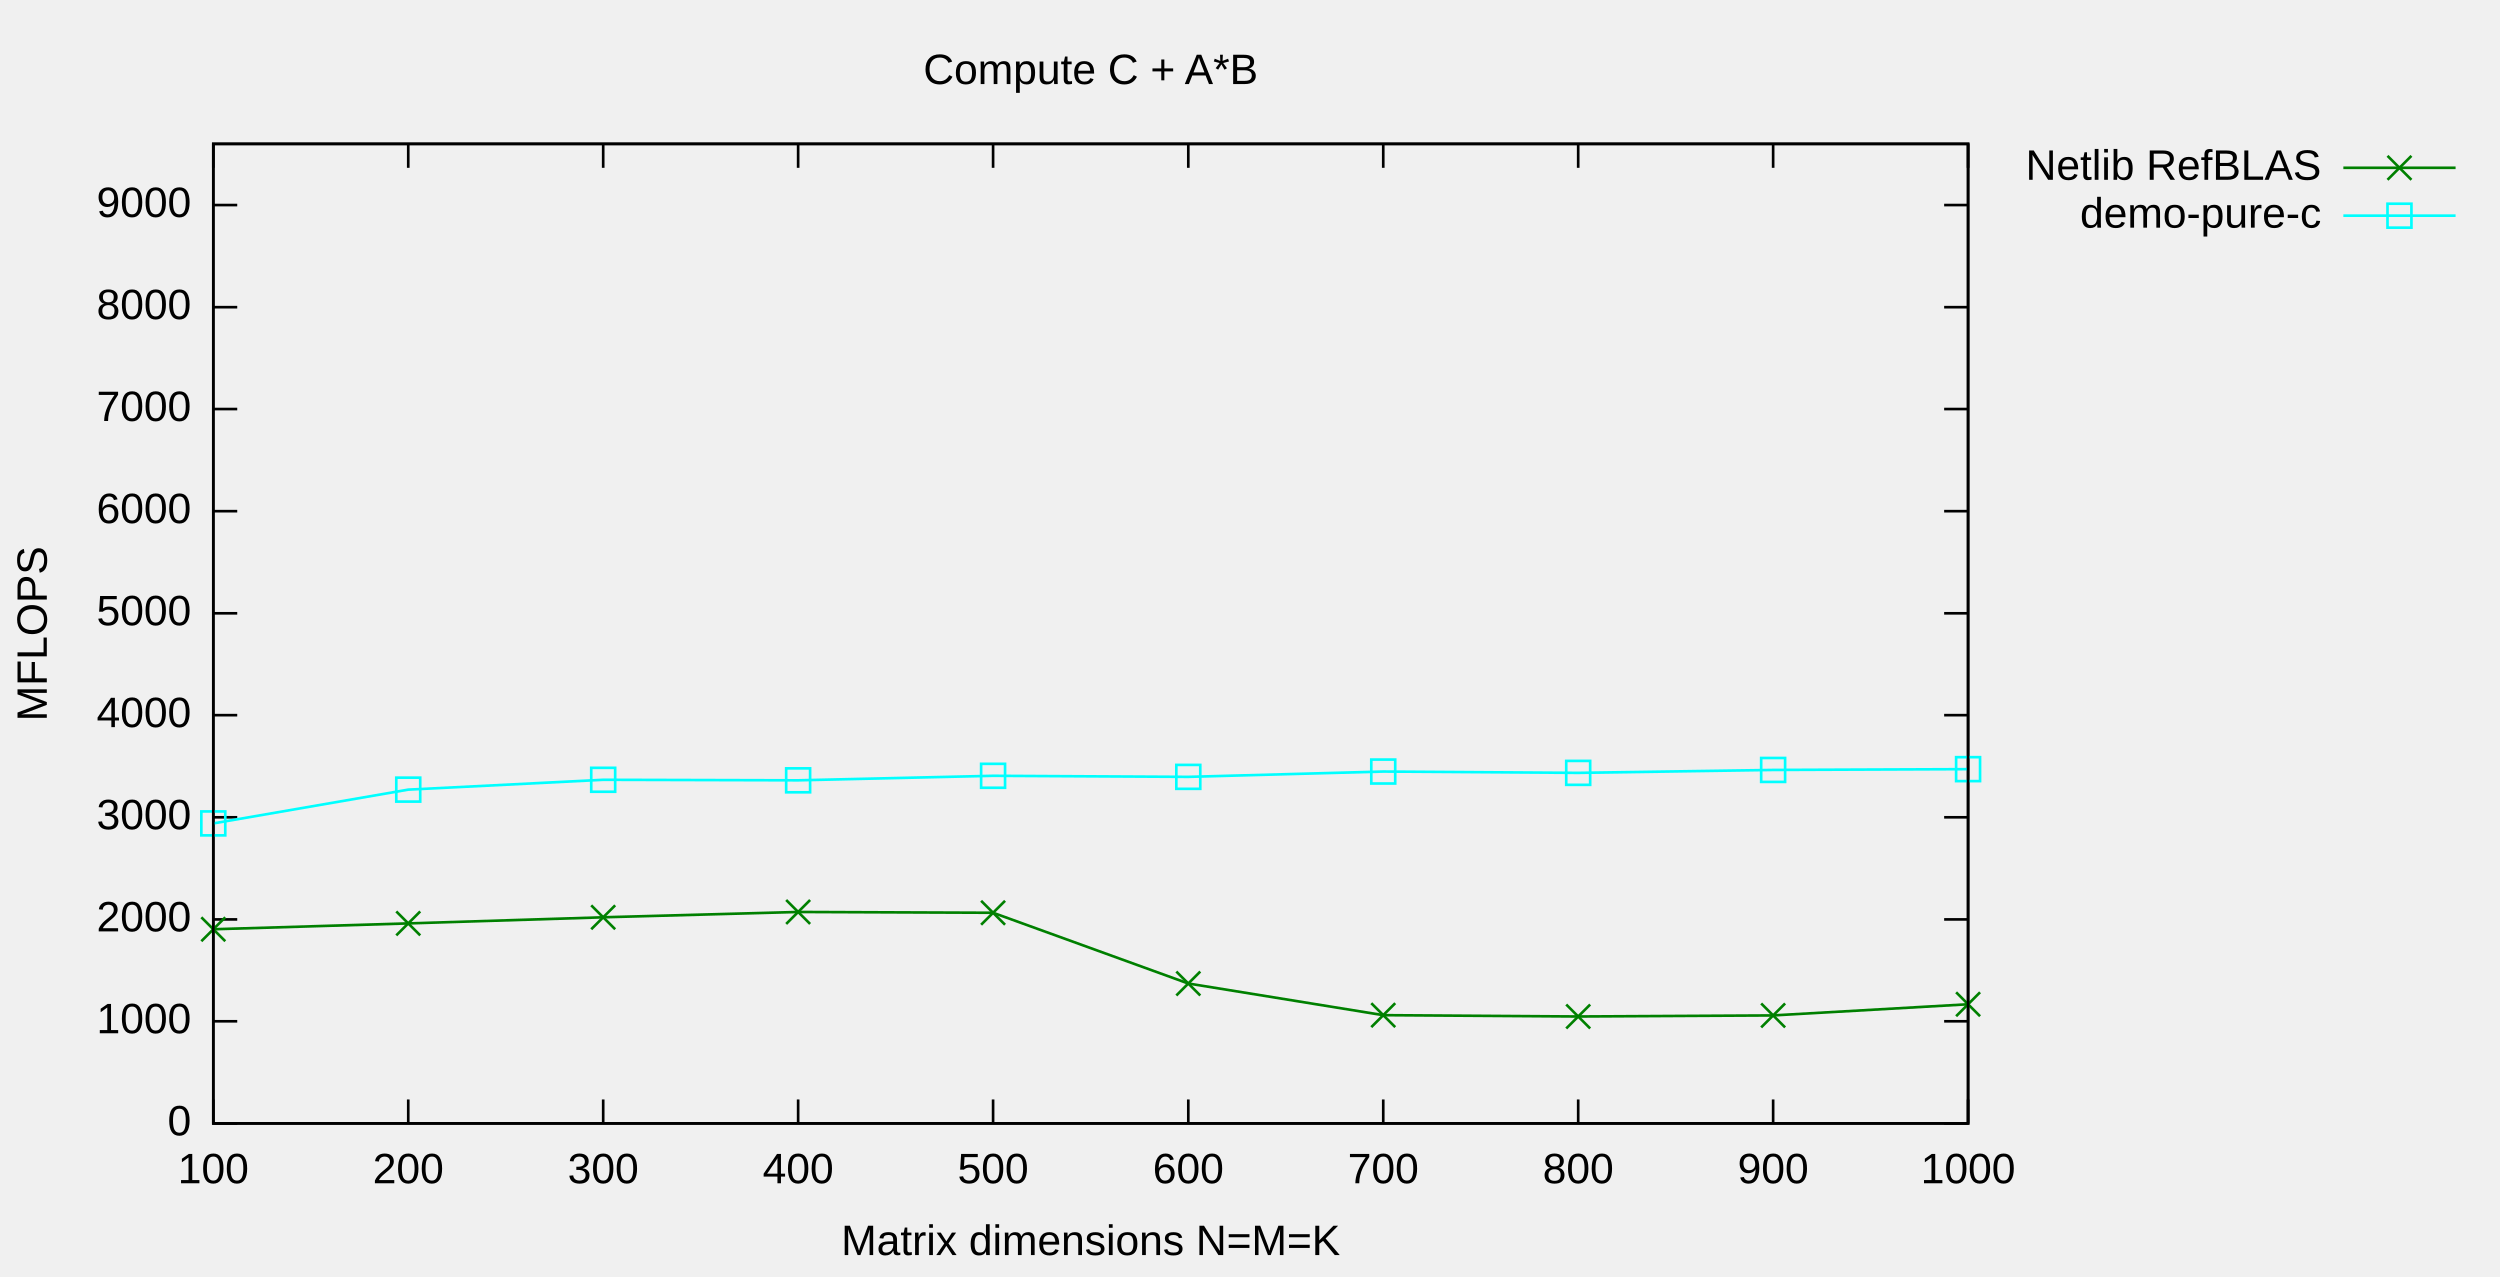
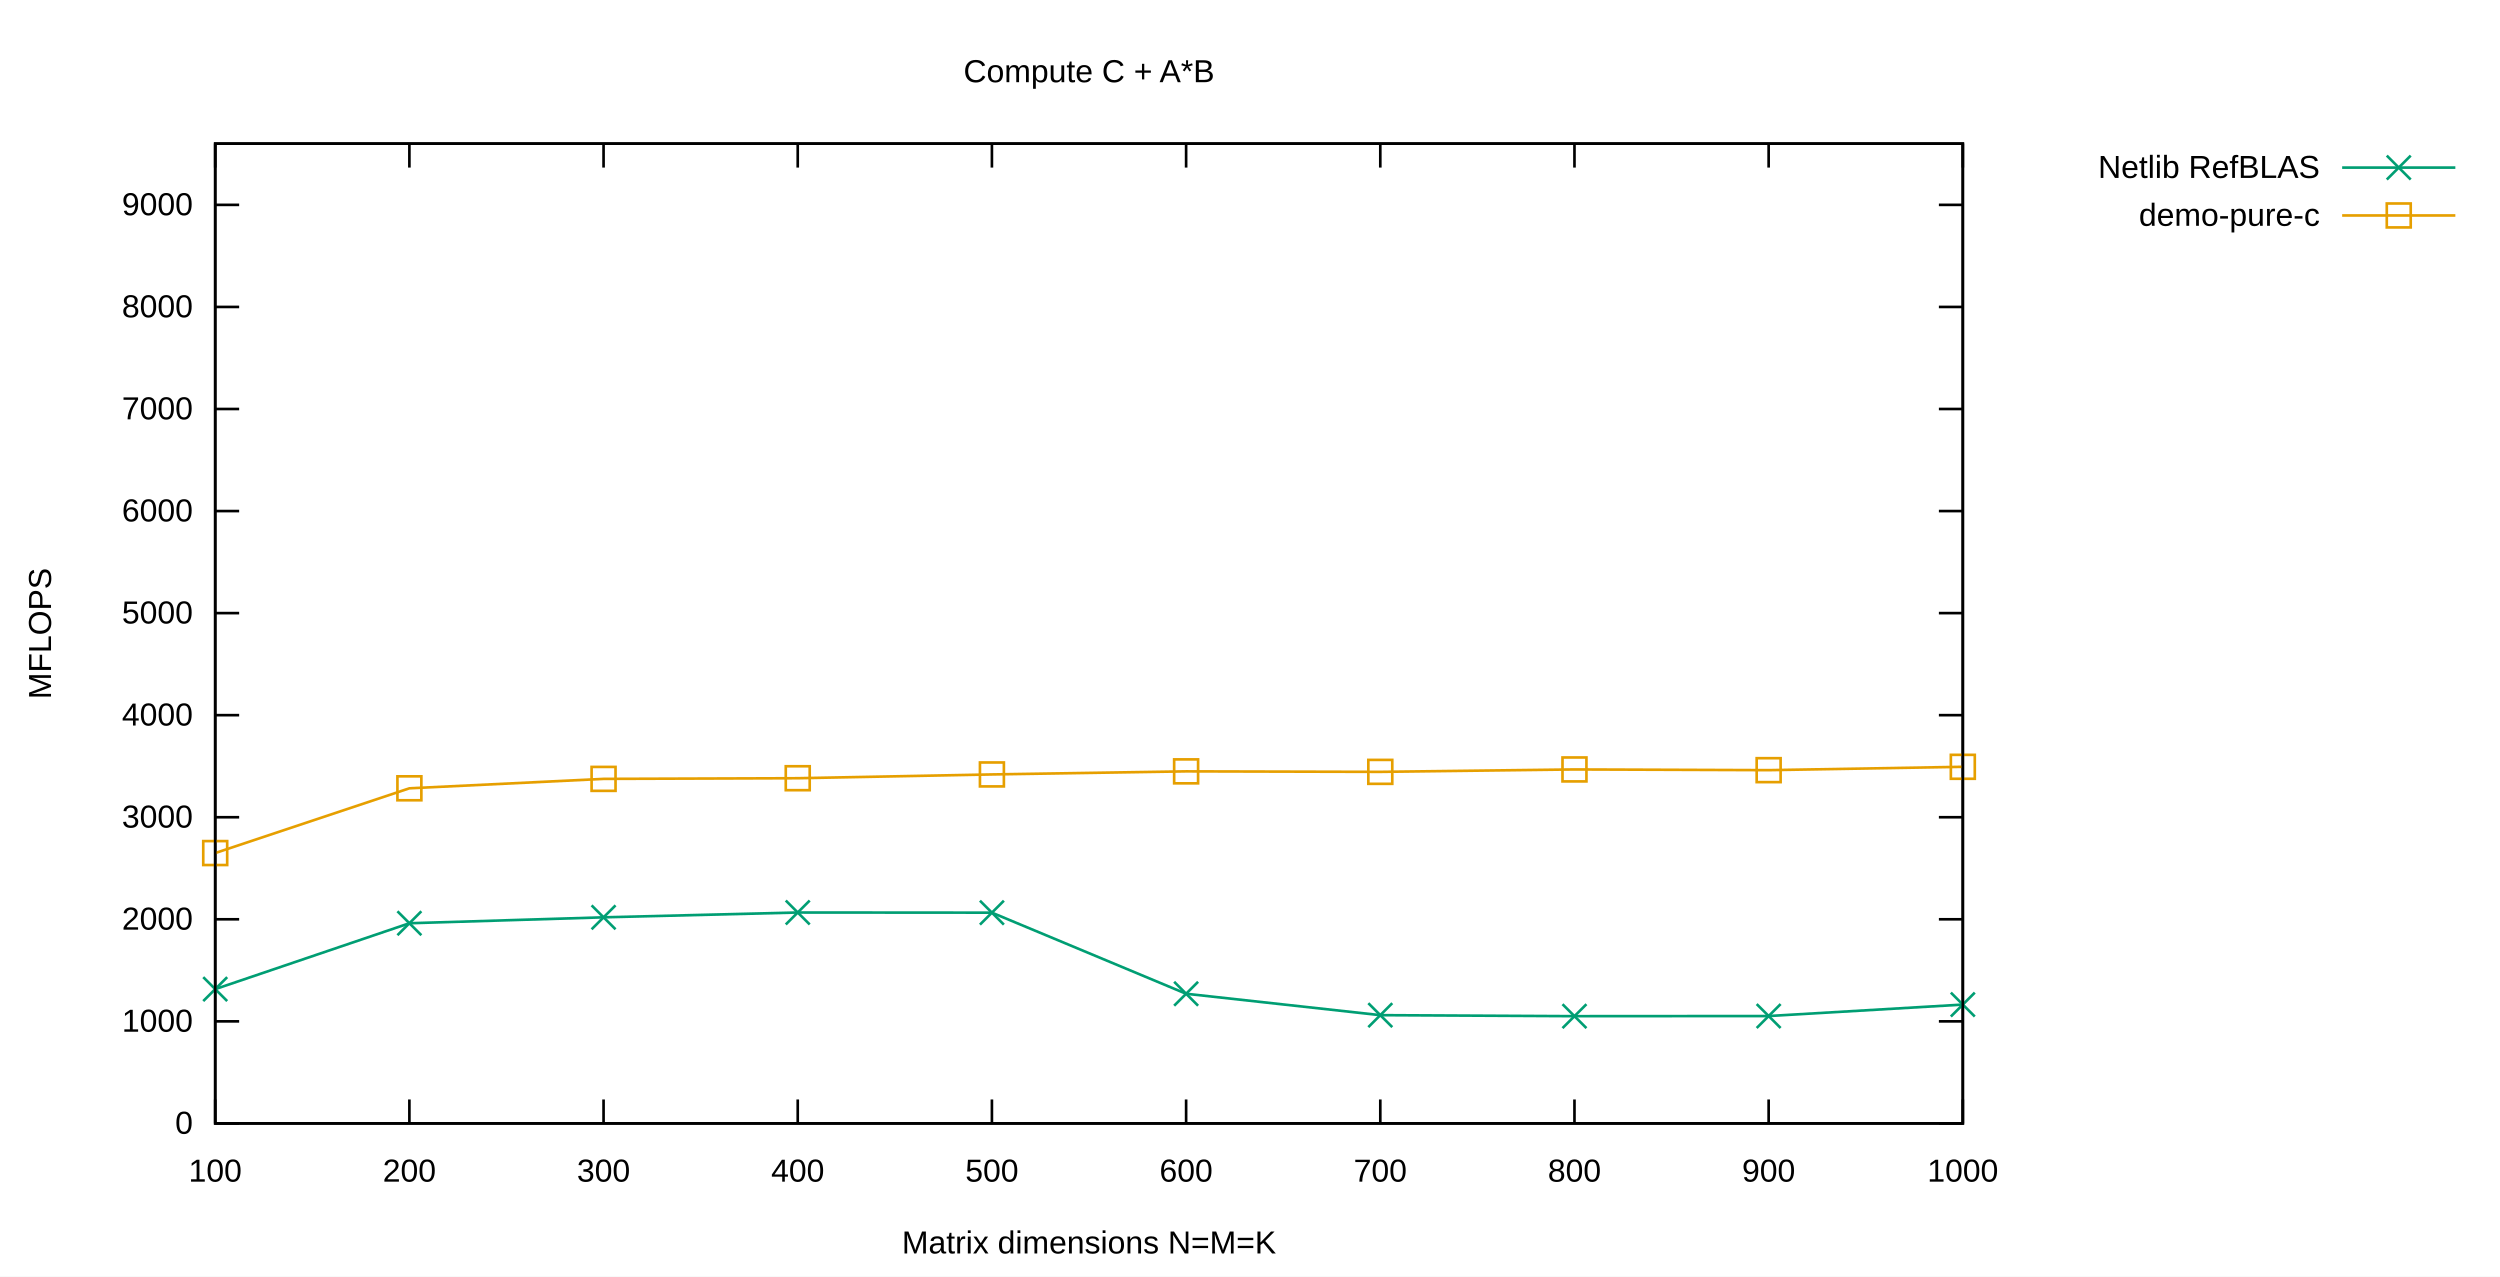
<svg xmlns="http://www.w3.org/2000/svg" xmlns:xlink="http://www.w3.org/1999/xlink" width="940" height="480" viewBox="0 0 940 480">
  <g id="gnuplot_canvas">
-     <rect x="0" y="0" width="940" height="480" fill="none" />
+     <rect x="0" y="0" width="940" height="480" fill="#ffffff" />
    <defs>
-       <circle id="gpDot" r="0.5" stroke-width="0.5" />
+       <circle id="gpDot" r="0.5" stroke-width="0.5" stroke="currentColor" />
      <path id="gpPt0" stroke-width="0.222" stroke="currentColor" d="M-1,0 h2 M0,-1 v2" />
      <path id="gpPt1" stroke-width="0.222" stroke="currentColor" d="M-1,-1 L1,1 M1,-1 L-1,1" />
      <path id="gpPt2" stroke-width="0.222" stroke="currentColor" d="M-1,0 L1,0 M0,-1 L0,1 M-1,-1 L1,1 M-1,1 L1,-1" />
      <rect id="gpPt3" stroke-width="0.222" stroke="currentColor" x="-1" y="-1" width="2" height="2" />
      <rect id="gpPt4" stroke-width="0.222" stroke="currentColor" fill="currentColor" x="-1" y="-1" width="2" height="2" />
      <circle id="gpPt5" stroke-width="0.222" stroke="currentColor" cx="0" cy="0" r="1" />
      <use xlink:href="#gpPt5" id="gpPt6" fill="currentColor" stroke="none" />
      <path id="gpPt7" stroke-width="0.222" stroke="currentColor" d="M0,-1.33 L-1.33,0.67 L1.33,0.67 z" />
      <use xlink:href="#gpPt7" id="gpPt8" fill="currentColor" stroke="none" />
      <use xlink:href="#gpPt7" id="gpPt9" stroke="currentColor" transform="rotate(180)" />
      <use xlink:href="#gpPt9" id="gpPt10" fill="currentColor" stroke="none" />
      <use xlink:href="#gpPt3" id="gpPt11" stroke="currentColor" transform="rotate(45)" />
      <use xlink:href="#gpPt11" id="gpPt12" fill="currentColor" stroke="none" />
+       <path id="gpPt13" stroke-width="0.222" stroke="currentColor" d="M0,1.330 L1.265,0.411 L0.782,-1.067 L-0.782,-1.076 L-1.265,0.411 z" />
+       <use xlink:href="#gpPt13" id="gpPt14" fill="currentColor" stroke="none" />
+       <filter id="textbox" filterUnits="objectBoundingBox" x="0" y="0" height="1" width="1">
+         <feFlood flood-color="#FFFFFF" flood-opacity="1" result="bgnd" />
+         <feComposite in="SourceGraphic" in2="bgnd" operator="atop" />
+       </filter>
+       <filter id="greybox" filterUnits="objectBoundingBox" x="0" y="0" height="1" width="1">
+         <feFlood flood-color="lightgrey" flood-opacity="1" result="grey" />
+         <feComposite in="SourceGraphic" in2="grey" operator="atop" />
+       </filter>
    </defs>
-     <g style="fill:none; color:white; stroke:currentColor; stroke-width:1.00; stroke-linecap:butt; stroke-linejoin:miter">
- </g>
-     <g style="fill:none; color:black; stroke:currentColor; stroke-width:1.00; stroke-linecap:butt; stroke-linejoin:miter">
-       <path stroke="black" d="M80.2,422.4 L89.2,422.4 M740.0,422.4 L731.0,422.4  " />
-       <g transform="translate(71.9,426.9)" style="stroke:none; fill:black; font-family:Arial; font-size:12.00pt; text-anchor:end">
-         <text> 0</text>
-       </g>
-       <path stroke="black" d="M80.2,384.0 L89.2,384.0 M740.0,384.0 L731.0,384.0  " />
-       <g transform="translate(71.9,388.5)" style="stroke:none; fill:black; font-family:Arial; font-size:12.00pt; text-anchor:end">
-         <text> 1000</text>
-       </g>
-       <path stroke="black" d="M80.2,345.7 L89.2,345.7 M740.0,345.7 L731.0,345.7  " />
-       <g transform="translate(71.9,350.2)" style="stroke:none; fill:black; font-family:Arial; font-size:12.00pt; text-anchor:end">
-         <text> 2000</text>
-       </g>
-       <path stroke="black" d="M80.2,307.3 L89.2,307.3 M740.0,307.3 L731.0,307.3  " />
-       <g transform="translate(71.9,311.8)" style="stroke:none; fill:black; font-family:Arial; font-size:12.00pt; text-anchor:end">
-         <text> 3000</text>
-       </g>
-       <path stroke="black" d="M80.2,268.9 L89.2,268.9 M740.0,268.9 L731.0,268.9  " />
-       <g transform="translate(71.9,273.4)" style="stroke:none; fill:black; font-family:Arial; font-size:12.00pt; text-anchor:end">
-         <text> 4000</text>
-       </g>
-       <path stroke="black" d="M80.2,230.6 L89.2,230.6 M740.0,230.6 L731.0,230.6  " />
-       <g transform="translate(71.9,235.1)" style="stroke:none; fill:black; font-family:Arial; font-size:12.00pt; text-anchor:end">
-         <text> 5000</text>
-       </g>
-       <path stroke="black" d="M80.2,192.2 L89.2,192.2 M740.0,192.2 L731.0,192.2  " />
-       <g transform="translate(71.9,196.7)" style="stroke:none; fill:black; font-family:Arial; font-size:12.00pt; text-anchor:end">
-         <text> 6000</text>
-       </g>
-       <path stroke="black" d="M80.2,153.8 L89.2,153.8 M740.0,153.8 L731.0,153.8  " />
-       <g transform="translate(71.9,158.3)" style="stroke:none; fill:black; font-family:Arial; font-size:12.00pt; text-anchor:end">
-         <text> 7000</text>
-       </g>
-       <path stroke="black" d="M80.2,115.5 L89.2,115.5 M740.0,115.5 L731.0,115.5  " />
-       <g transform="translate(71.9,120.0)" style="stroke:none; fill:black; font-family:Arial; font-size:12.00pt; text-anchor:end">
-         <text> 8000</text>
-       </g>
-       <path stroke="black" d="M80.2,77.1 L89.2,77.1 M740.0,77.1 L731.0,77.1  " />
-       <g transform="translate(71.9,81.6)" style="stroke:none; fill:black; font-family:Arial; font-size:12.00pt; text-anchor:end">
-         <text> 9000</text>
-       </g>
-       <path stroke="black" d="M80.2,422.4 L80.2,413.4 M80.2,54.1 L80.2,63.1  " />
-       <g transform="translate(80.2,444.9)" style="stroke:none; fill:black; font-family:Arial; font-size:12.00pt; text-anchor:middle">
-         <text> 100</text>
-       </g>
-       <path stroke="black" d="M153.5,422.4 L153.5,413.4 M153.5,54.1 L153.5,63.1  " />
-       <g transform="translate(153.5,444.9)" style="stroke:none; fill:black; font-family:Arial; font-size:12.00pt; text-anchor:middle">
-         <text> 200</text>
-       </g>
-       <path stroke="black" d="M226.8,422.4 L226.8,413.4 M226.8,54.1 L226.8,63.1  " />
-       <g transform="translate(226.8,444.9)" style="stroke:none; fill:black; font-family:Arial; font-size:12.00pt; text-anchor:middle">
-         <text> 300</text>
-       </g>
-       <path stroke="black" d="M300.1,422.4 L300.1,413.4 M300.1,54.1 L300.1,63.1  " />
-       <g transform="translate(300.1,444.9)" style="stroke:none; fill:black; font-family:Arial; font-size:12.00pt; text-anchor:middle">
-         <text> 400</text>
-       </g>
-       <path stroke="black" d="M373.4,422.4 L373.4,413.4 M373.4,54.1 L373.4,63.1  " />
-       <g transform="translate(373.4,444.9)" style="stroke:none; fill:black; font-family:Arial; font-size:12.00pt; text-anchor:middle">
-         <text> 500</text>
-       </g>
-       <path stroke="black" d="M446.8,422.4 L446.8,413.4 M446.8,54.1 L446.8,63.1  " />
-       <g transform="translate(446.8,444.9)" style="stroke:none; fill:black; font-family:Arial; font-size:12.00pt; text-anchor:middle">
-         <text> 600</text>
-       </g>
-       <path stroke="black" d="M520.1,422.4 L520.1,413.4 M520.1,54.1 L520.1,63.1  " />
-       <g transform="translate(520.1,444.9)" style="stroke:none; fill:black; font-family:Arial; font-size:12.00pt; text-anchor:middle">
-         <text> 700</text>
-       </g>
-       <path stroke="black" d="M593.4,422.4 L593.4,413.4 M593.4,54.1 L593.4,63.1  " />
-       <g transform="translate(593.4,444.9)" style="stroke:none; fill:black; font-family:Arial; font-size:12.00pt; text-anchor:middle">
-         <text> 800</text>
-       </g>
-       <path stroke="black" d="M666.7,422.4 L666.7,413.4 M666.7,54.1 L666.7,63.1  " />
-       <g transform="translate(666.7,444.9)" style="stroke:none; fill:black; font-family:Arial; font-size:12.00pt; text-anchor:middle">
-         <text> 900</text>
-       </g>
-       <path stroke="black" d="M740.0,422.4 L740.0,413.4 M740.0,54.1 L740.0,63.1  " />
-       <g transform="translate(740.0,444.9)" style="stroke:none; fill:black; font-family:Arial; font-size:12.00pt; text-anchor:middle">
-         <text> 1000</text>
-       </g>
-       <path stroke="black" d="M80.2,54.1 L80.2,422.4 L740.0,422.4 L740.0,54.1 L80.2,54.1 Z  " />
-       <g transform="translate(17.6,238.3) rotate(270)" style="stroke:none; fill:black; font-family:Arial; font-size:12.00pt; text-anchor:middle">
-         <text>MFLOPS</text>
-       </g>
-       <g transform="translate(410.1,471.9)" style="stroke:none; fill:black; font-family:Arial; font-size:12.00pt; text-anchor:middle">
-         <text>Matrix dimensions N=M=K</text>
-       </g>
-       <g transform="translate(410.1,31.6)" style="stroke:none; fill:black; font-family:Arial; font-size:12.00pt; text-anchor:middle">
-         <text>Compute C + A*B</text>
-       </g>
-     </g>
+     <g fill="none" color="#FFFFFF" stroke="currentColor" stroke-width="1.00" stroke-linecap="butt" stroke-linejoin="miter">
+ </g>
+     <g fill="none" color="black" stroke="currentColor" stroke-width="1.00" stroke-linecap="butt" stroke-linejoin="miter">
+       <path stroke="black" d="M80.92,422.40 L89.92,422.40 M738.02,422.40 L729.02,422.40  " />
+       <g transform="translate(72.53,426.30)" stroke="none" fill="black" font-family="Arial" font-size="12.00" text-anchor="end">
+         <text>
+           <tspan font-family="Arial"> 0</tspan>
+         </text>
+       </g>
+     </g>
+     <g fill="none" color="black" stroke="currentColor" stroke-width="1.00" stroke-linecap="butt" stroke-linejoin="miter">
+       <path stroke="black" d="M80.92,384.03 L89.92,384.03 M738.02,384.03 L729.02,384.03  " />
+       <g transform="translate(72.53,387.93)" stroke="none" fill="black" font-family="Arial" font-size="12.00" text-anchor="end">
+         <text>
+           <tspan font-family="Arial"> 1000</tspan>
+         </text>
+       </g>
+     </g>
+     <g fill="none" color="black" stroke="currentColor" stroke-width="1.00" stroke-linecap="butt" stroke-linejoin="miter">
+       <path stroke="black" d="M80.92,345.65 L89.92,345.65 M738.02,345.65 L729.02,345.65  " />
+       <g transform="translate(72.53,349.55)" stroke="none" fill="black" font-family="Arial" font-size="12.00" text-anchor="end">
+         <text>
+           <tspan font-family="Arial"> 2000</tspan>
+         </text>
+       </g>
+     </g>
+     <g fill="none" color="black" stroke="currentColor" stroke-width="1.00" stroke-linecap="butt" stroke-linejoin="miter">
+       <path stroke="black" d="M80.92,307.28 L89.92,307.28 M738.02,307.28 L729.02,307.28  " />
+       <g transform="translate(72.53,311.18)" stroke="none" fill="black" font-family="Arial" font-size="12.00" text-anchor="end">
+         <text>
+           <tspan font-family="Arial"> 3000</tspan>
+         </text>
+       </g>
+     </g>
+     <g fill="none" color="black" stroke="currentColor" stroke-width="1.00" stroke-linecap="butt" stroke-linejoin="miter">
+       <path stroke="black" d="M80.92,268.90 L89.92,268.90 M738.02,268.90 L729.02,268.90  " />
+       <g transform="translate(72.53,272.80)" stroke="none" fill="black" font-family="Arial" font-size="12.00" text-anchor="end">
+         <text>
+           <tspan font-family="Arial"> 4000</tspan>
+         </text>
+       </g>
+     </g>
+     <g fill="none" color="black" stroke="currentColor" stroke-width="1.00" stroke-linecap="butt" stroke-linejoin="miter">
+       <path stroke="black" d="M80.92,230.53 L89.92,230.53 M738.02,230.53 L729.02,230.53  " />
+       <g transform="translate(72.53,234.43)" stroke="none" fill="black" font-family="Arial" font-size="12.00" text-anchor="end">
+         <text>
+           <tspan font-family="Arial"> 5000</tspan>
+         </text>
+       </g>
+     </g>
+     <g fill="none" color="black" stroke="currentColor" stroke-width="1.00" stroke-linecap="butt" stroke-linejoin="miter">
+       <path stroke="black" d="M80.92,192.16 L89.92,192.16 M738.02,192.16 L729.02,192.16  " />
+       <g transform="translate(72.53,196.06)" stroke="none" fill="black" font-family="Arial" font-size="12.00" text-anchor="end">
+         <text>
+           <tspan font-family="Arial"> 6000</tspan>
+         </text>
+       </g>
+     </g>
+     <g fill="none" color="black" stroke="currentColor" stroke-width="1.00" stroke-linecap="butt" stroke-linejoin="miter">
+       <path stroke="black" d="M80.92,153.78 L89.92,153.78 M738.02,153.78 L729.02,153.78  " />
+       <g transform="translate(72.53,157.68)" stroke="none" fill="black" font-family="Arial" font-size="12.00" text-anchor="end">
+         <text>
+           <tspan font-family="Arial"> 7000</tspan>
+         </text>
+       </g>
+     </g>
+     <g fill="none" color="black" stroke="currentColor" stroke-width="1.00" stroke-linecap="butt" stroke-linejoin="miter">
+       <path stroke="black" d="M80.92,115.41 L89.92,115.41 M738.02,115.41 L729.02,115.41  " />
+       <g transform="translate(72.53,119.31)" stroke="none" fill="black" font-family="Arial" font-size="12.00" text-anchor="end">
+         <text>
+           <tspan font-family="Arial"> 8000</tspan>
+         </text>
+       </g>
+     </g>
+     <g fill="none" color="black" stroke="currentColor" stroke-width="1.00" stroke-linecap="butt" stroke-linejoin="miter">
+       <path stroke="black" d="M80.92,77.03 L89.92,77.03 M738.02,77.03 L729.02,77.03  " />
+       <g transform="translate(72.53,80.93)" stroke="none" fill="black" font-family="Arial" font-size="12.00" text-anchor="end">
+         <text>
+           <tspan font-family="Arial"> 9000</tspan>
+         </text>
+       </g>
+     </g>
+     <g fill="none" color="black" stroke="currentColor" stroke-width="1.00" stroke-linecap="butt" stroke-linejoin="miter">
+       <path stroke="black" d="M80.92,422.40 L80.92,413.40 M80.92,54.01 L80.92,63.01  " />
+       <g transform="translate(80.92,444.30)" stroke="none" fill="black" font-family="Arial" font-size="12.00" text-anchor="middle">
+         <text>
+           <tspan font-family="Arial"> 100</tspan>
+         </text>
+       </g>
+     </g>
+     <g fill="none" color="black" stroke="currentColor" stroke-width="1.00" stroke-linecap="butt" stroke-linejoin="miter">
+       <path stroke="black" d="M153.93,422.40 L153.93,413.40 M153.93,54.01 L153.93,63.01  " />
+       <g transform="translate(153.93,444.30)" stroke="none" fill="black" font-family="Arial" font-size="12.00" text-anchor="middle">
+         <text>
+           <tspan font-family="Arial"> 200</tspan>
+         </text>
+       </g>
+     </g>
+     <g fill="none" color="black" stroke="currentColor" stroke-width="1.00" stroke-linecap="butt" stroke-linejoin="miter">
+       <path stroke="black" d="M226.94,422.40 L226.94,413.40 M226.94,54.01 L226.94,63.01  " />
+       <g transform="translate(226.94,444.30)" stroke="none" fill="black" font-family="Arial" font-size="12.00" text-anchor="middle">
+         <text>
+           <tspan font-family="Arial"> 300</tspan>
+         </text>
+       </g>
+     </g>
+     <g fill="none" color="black" stroke="currentColor" stroke-width="1.00" stroke-linecap="butt" stroke-linejoin="miter">
+       <path stroke="black" d="M299.95,422.40 L299.95,413.40 M299.95,54.01 L299.95,63.01  " />
+       <g transform="translate(299.95,444.30)" stroke="none" fill="black" font-family="Arial" font-size="12.00" text-anchor="middle">
+         <text>
+           <tspan font-family="Arial"> 400</tspan>
+         </text>
+       </g>
+     </g>
+     <g fill="none" color="black" stroke="currentColor" stroke-width="1.00" stroke-linecap="butt" stroke-linejoin="miter">
+       <path stroke="black" d="M372.96,422.40 L372.96,413.40 M372.96,54.01 L372.96,63.01  " />
+       <g transform="translate(372.96,444.30)" stroke="none" fill="black" font-family="Arial" font-size="12.00" text-anchor="middle">
+         <text>
+           <tspan font-family="Arial"> 500</tspan>
+         </text>
+       </g>
+     </g>
+     <g fill="none" color="black" stroke="currentColor" stroke-width="1.00" stroke-linecap="butt" stroke-linejoin="miter">
+       <path stroke="black" d="M445.98,422.40 L445.98,413.40 M445.98,54.01 L445.98,63.01  " />
+       <g transform="translate(445.98,444.30)" stroke="none" fill="black" font-family="Arial" font-size="12.00" text-anchor="middle">
+         <text>
+           <tspan font-family="Arial"> 600</tspan>
+         </text>
+       </g>
+     </g>
+     <g fill="none" color="black" stroke="currentColor" stroke-width="1.00" stroke-linecap="butt" stroke-linejoin="miter">
+       <path stroke="black" d="M518.99,422.40 L518.99,413.40 M518.99,54.01 L518.99,63.01  " />
+       <g transform="translate(518.99,444.30)" stroke="none" fill="black" font-family="Arial" font-size="12.00" text-anchor="middle">
+         <text>
+           <tspan font-family="Arial"> 700</tspan>
+         </text>
+       </g>
+     </g>
+     <g fill="none" color="black" stroke="currentColor" stroke-width="1.00" stroke-linecap="butt" stroke-linejoin="miter">
+       <path stroke="black" d="M592.00,422.40 L592.00,413.40 M592.00,54.01 L592.00,63.01  " />
+       <g transform="translate(592.00,444.30)" stroke="none" fill="black" font-family="Arial" font-size="12.00" text-anchor="middle">
+         <text>
+           <tspan font-family="Arial"> 800</tspan>
+         </text>
+       </g>
+     </g>
+     <g fill="none" color="black" stroke="currentColor" stroke-width="1.00" stroke-linecap="butt" stroke-linejoin="miter">
+       <path stroke="black" d="M665.01,422.40 L665.01,413.40 M665.01,54.01 L665.01,63.01  " />
+       <g transform="translate(665.01,444.30)" stroke="none" fill="black" font-family="Arial" font-size="12.00" text-anchor="middle">
+         <text>
+           <tspan font-family="Arial"> 900</tspan>
+         </text>
+       </g>
+     </g>
+     <g fill="none" color="black" stroke="currentColor" stroke-width="1.00" stroke-linecap="butt" stroke-linejoin="miter">
+       <path stroke="black" d="M738.02,422.40 L738.02,413.40 M738.02,54.01 L738.02,63.01  " />
+       <g transform="translate(738.02,444.30)" stroke="none" fill="black" font-family="Arial" font-size="12.00" text-anchor="middle">
+         <text>
+           <tspan font-family="Arial"> 1000</tspan>
+         </text>
+       </g>
+     </g>
+     <g fill="none" color="black" stroke="currentColor" stroke-width="1.00" stroke-linecap="butt" stroke-linejoin="miter">
+ </g>
+     <g fill="none" color="black" stroke="currentColor" stroke-width="1.00" stroke-linecap="butt" stroke-linejoin="miter">
+       <path stroke="black" d="M80.92,54.01 L80.92,422.40 L738.02,422.40 L738.02,54.01 L80.92,54.01 Z  " />
+     </g>
+     <g fill="none" color="black" stroke="currentColor" stroke-width="1.00" stroke-linecap="butt" stroke-linejoin="miter">
+ </g>
    <g id="gnuplot_plot_1">
-       <g style="fill:none; color:green; stroke:currentColor; stroke-width:1.00; stroke-linecap:butt; stroke-linejoin:miter">
-         <g transform="translate(872.8,67.6)" style="stroke:none; fill:black; font-family:Arial; font-size:12.00pt; text-anchor:end">
-           <text>Netlib RefBLAS</text>
+       <g fill="none" color="black" stroke="currentColor" stroke-width="1.00" stroke-linecap="butt" stroke-linejoin="miter">
+         <g transform="translate(872.26,66.91)" stroke="none" fill="black" font-family="Arial" font-size="12.00" text-anchor="end">
+           <text>
+             <tspan font-family="Arial">Netlib RefBLAS</tspan>
+           </text>
        </g>
-         <path d="M881.1,63.1 L923.3,63.1 M80.2,349.4 L153.5,347.2 L226.8,344.9 L300.1,342.9 L373.4,343.2 L446.8,369.8    L520.1,381.7 L593.4,382.2 L666.7,381.8 L740.0,377.6  " />
-         <use xlink:href="#gpPt1" transform="translate(80.2,349.4) scale(4.50)" />
-         <use xlink:href="#gpPt1" transform="translate(153.5,347.2) scale(4.50)" />
-         <use xlink:href="#gpPt1" transform="translate(226.8,344.9) scale(4.50)" />
-         <use xlink:href="#gpPt1" transform="translate(300.1,342.9) scale(4.50)" />
-         <use xlink:href="#gpPt1" transform="translate(373.4,343.2) scale(4.50)" />
-         <use xlink:href="#gpPt1" transform="translate(446.8,369.8) scale(4.50)" />
-         <use xlink:href="#gpPt1" transform="translate(520.1,381.7) scale(4.50)" />
-         <use xlink:href="#gpPt1" transform="translate(593.4,382.2) scale(4.50)" />
-         <use xlink:href="#gpPt1" transform="translate(666.7,381.8) scale(4.50)" />
-         <use xlink:href="#gpPt1" transform="translate(740.0,377.6) scale(4.50)" />
-         <use xlink:href="#gpPt1" transform="translate(902.2,63.1) scale(4.50)" />
+       </g>
+       <g fill="none" color="black" stroke="currentColor" stroke-width="1.00" stroke-linecap="butt" stroke-linejoin="miter">
+         <path stroke="rgb(  0, 158, 115)" d="M880.65,63.01 L923.21,63.01 M80.92,371.91 L153.93,347.14 L226.94,344.91 L299.95,343.10 L372.96,343.16 L445.98,373.65   L518.99,381.70 L592.00,382.08 L665.01,382.03 L738.02,377.72  " />
+         <use xlink:href="#gpPt1" transform="translate(80.92,371.91) scale(4.50)" color="rgb(  0, 158, 115)" />
+         <use xlink:href="#gpPt1" transform="translate(153.93,347.14) scale(4.50)" color="rgb(  0, 158, 115)" />
+         <use xlink:href="#gpPt1" transform="translate(226.94,344.91) scale(4.50)" color="rgb(  0, 158, 115)" />
+         <use xlink:href="#gpPt1" transform="translate(299.95,343.10) scale(4.50)" color="rgb(  0, 158, 115)" />
+         <use xlink:href="#gpPt1" transform="translate(372.96,343.16) scale(4.50)" color="rgb(  0, 158, 115)" />
+         <use xlink:href="#gpPt1" transform="translate(445.98,373.65) scale(4.50)" color="rgb(  0, 158, 115)" />
+         <use xlink:href="#gpPt1" transform="translate(518.99,381.70) scale(4.50)" color="rgb(  0, 158, 115)" />
+         <use xlink:href="#gpPt1" transform="translate(592.00,382.08) scale(4.50)" color="rgb(  0, 158, 115)" />
+         <use xlink:href="#gpPt1" transform="translate(665.01,382.03) scale(4.50)" color="rgb(  0, 158, 115)" />
+         <use xlink:href="#gpPt1" transform="translate(738.02,377.72) scale(4.50)" color="rgb(  0, 158, 115)" />
+         <use xlink:href="#gpPt1" transform="translate(901.93,63.01) scale(4.50)" color="rgb(  0, 158, 115)" />
      </g>
    </g>
    <g id="gnuplot_plot_2">
-       <g style="fill:none; color:cyan; stroke:currentColor; stroke-width:1.00; stroke-linecap:butt; stroke-linejoin:miter">
-         <g transform="translate(872.8,85.6)" style="stroke:none; fill:black; font-family:Arial; font-size:12.00pt; text-anchor:end">
-           <text>demo-pure-c</text>
+       <g fill="none" color="black" stroke="currentColor" stroke-width="1.00" stroke-linecap="butt" stroke-linejoin="miter">
+         <g transform="translate(872.26,84.91)" stroke="none" fill="black" font-family="Arial" font-size="12.00" text-anchor="end">
+           <text>
+             <tspan font-family="Arial">demo-pure-c</tspan>
+           </text>
        </g>
-         <path d="M881.1,81.1 L923.3,81.1 M80.2,309.6 L153.5,296.9 L226.8,293.2 L300.1,293.4 L373.4,291.7 L446.8,292.1    L520.1,290.1 L593.4,290.6 L666.7,289.5 L740.0,289.2  " />
-         <use xlink:href="#gpPt3" transform="translate(80.2,309.6) scale(4.50)" />
-         <use xlink:href="#gpPt3" transform="translate(153.5,296.9) scale(4.50)" />
-         <use xlink:href="#gpPt3" transform="translate(226.8,293.2) scale(4.50)" />
-         <use xlink:href="#gpPt3" transform="translate(300.1,293.4) scale(4.50)" />
-         <use xlink:href="#gpPt3" transform="translate(373.4,291.7) scale(4.50)" />
-         <use xlink:href="#gpPt3" transform="translate(446.8,292.1) scale(4.50)" />
-         <use xlink:href="#gpPt3" transform="translate(520.1,290.1) scale(4.50)" />
-         <use xlink:href="#gpPt3" transform="translate(593.4,290.6) scale(4.50)" />
-         <use xlink:href="#gpPt3" transform="translate(666.7,289.5) scale(4.50)" />
-         <use xlink:href="#gpPt3" transform="translate(740.0,289.2) scale(4.50)" />
-         <use xlink:href="#gpPt3" transform="translate(902.2,81.1) scale(4.50)" />
-       </g>
-     </g>
-     <g style="fill:none; color:black; stroke:currentColor; stroke-width:1.00; stroke-linecap:butt; stroke-linejoin:miter">
-       <path stroke="black" d="M80.2,54.1 L80.2,422.4 L740.0,422.4 L740.0,54.1 L80.2,54.1 Z  " />
-     </g>
+       </g>
+       <g fill="none" color="black" stroke="currentColor" stroke-width="1.00" stroke-linecap="butt" stroke-linejoin="miter">
+         <path stroke="rgb(230, 159,   0)" d="M880.65,81.01 L923.21,81.01 M80.92,320.75 L153.93,296.40 L226.94,292.86 L299.95,292.61 L372.96,291.19 L445.98,290.03   L518.99,290.22 L592.00,289.31 L665.01,289.58 L738.02,288.32  " />
+         <use xlink:href="#gpPt3" transform="translate(80.92,320.75) scale(4.50)" color="rgb(230, 159,   0)" />
+         <use xlink:href="#gpPt3" transform="translate(153.93,296.40) scale(4.50)" color="rgb(230, 159,   0)" />
+         <use xlink:href="#gpPt3" transform="translate(226.94,292.86) scale(4.50)" color="rgb(230, 159,   0)" />
+         <use xlink:href="#gpPt3" transform="translate(299.95,292.61) scale(4.50)" color="rgb(230, 159,   0)" />
+         <use xlink:href="#gpPt3" transform="translate(372.96,291.19) scale(4.50)" color="rgb(230, 159,   0)" />
+         <use xlink:href="#gpPt3" transform="translate(445.98,290.03) scale(4.50)" color="rgb(230, 159,   0)" />
+         <use xlink:href="#gpPt3" transform="translate(518.99,290.22) scale(4.50)" color="rgb(230, 159,   0)" />
+         <use xlink:href="#gpPt3" transform="translate(592.00,289.31) scale(4.50)" color="rgb(230, 159,   0)" />
+         <use xlink:href="#gpPt3" transform="translate(665.01,289.58) scale(4.50)" color="rgb(230, 159,   0)" />
+         <use xlink:href="#gpPt3" transform="translate(738.02,288.32) scale(4.50)" color="rgb(230, 159,   0)" />
+         <use xlink:href="#gpPt3" transform="translate(901.93,81.01) scale(4.50)" color="rgb(230, 159,   0)" />
+       </g>
+     </g>
+     <g fill="none" color="#FFFFFF" stroke="rgb(230, 159,   0)" stroke-width="2.00" stroke-linecap="butt" stroke-linejoin="miter">
+ </g>
+     <g fill="none" color="black" stroke="currentColor" stroke-width="2.00" stroke-linecap="butt" stroke-linejoin="miter">
+ </g>
+     <g fill="none" color="black" stroke="black" stroke-width="1.00" stroke-linecap="butt" stroke-linejoin="miter">
+ </g>
+     <g fill="none" color="black" stroke="currentColor" stroke-width="1.00" stroke-linecap="butt" stroke-linejoin="miter">
+       <path stroke="black" d="M80.92,54.01 L80.92,422.40 L738.02,422.40 L738.02,54.01 L80.92,54.01 Z  " />
+       <g transform="translate(19.18,238.21) rotate(270.00)" stroke="none" fill="black" font-family="Arial" font-size="12.00" text-anchor="middle">
+         <text>
+           <tspan font-family="Arial">MFLOPS</tspan>
+         </text>
+       </g>
+     </g>
+     <g fill="none" color="black" stroke="currentColor" stroke-width="1.00" stroke-linecap="butt" stroke-linejoin="miter">
+       <g transform="translate(409.47,471.30)" stroke="none" fill="black" font-family="Arial" font-size="12.00" text-anchor="middle">
+         <text>
+           <tspan font-family="Arial">Matrix dimensions N=M=K</tspan>
+         </text>
+       </g>
+     </g>
+     <g fill="none" color="black" stroke="currentColor" stroke-width="1.00" stroke-linecap="butt" stroke-linejoin="miter">
+ </g>
+     <g fill="none" color="black" stroke="currentColor" stroke-width="1.00" stroke-linecap="butt" stroke-linejoin="miter">
+       <g transform="translate(409.47,30.91)" stroke="none" fill="black" font-family="Arial" font-size="12.00" text-anchor="middle">
+         <text>
+           <tspan font-family="Arial">Compute C + A*B</tspan>
+         </text>
+       </g>
+     </g>
+     <g fill="none" color="black" stroke="currentColor" stroke-width="1.00" stroke-linecap="butt" stroke-linejoin="miter">
+ </g>
  </g>
</svg>
